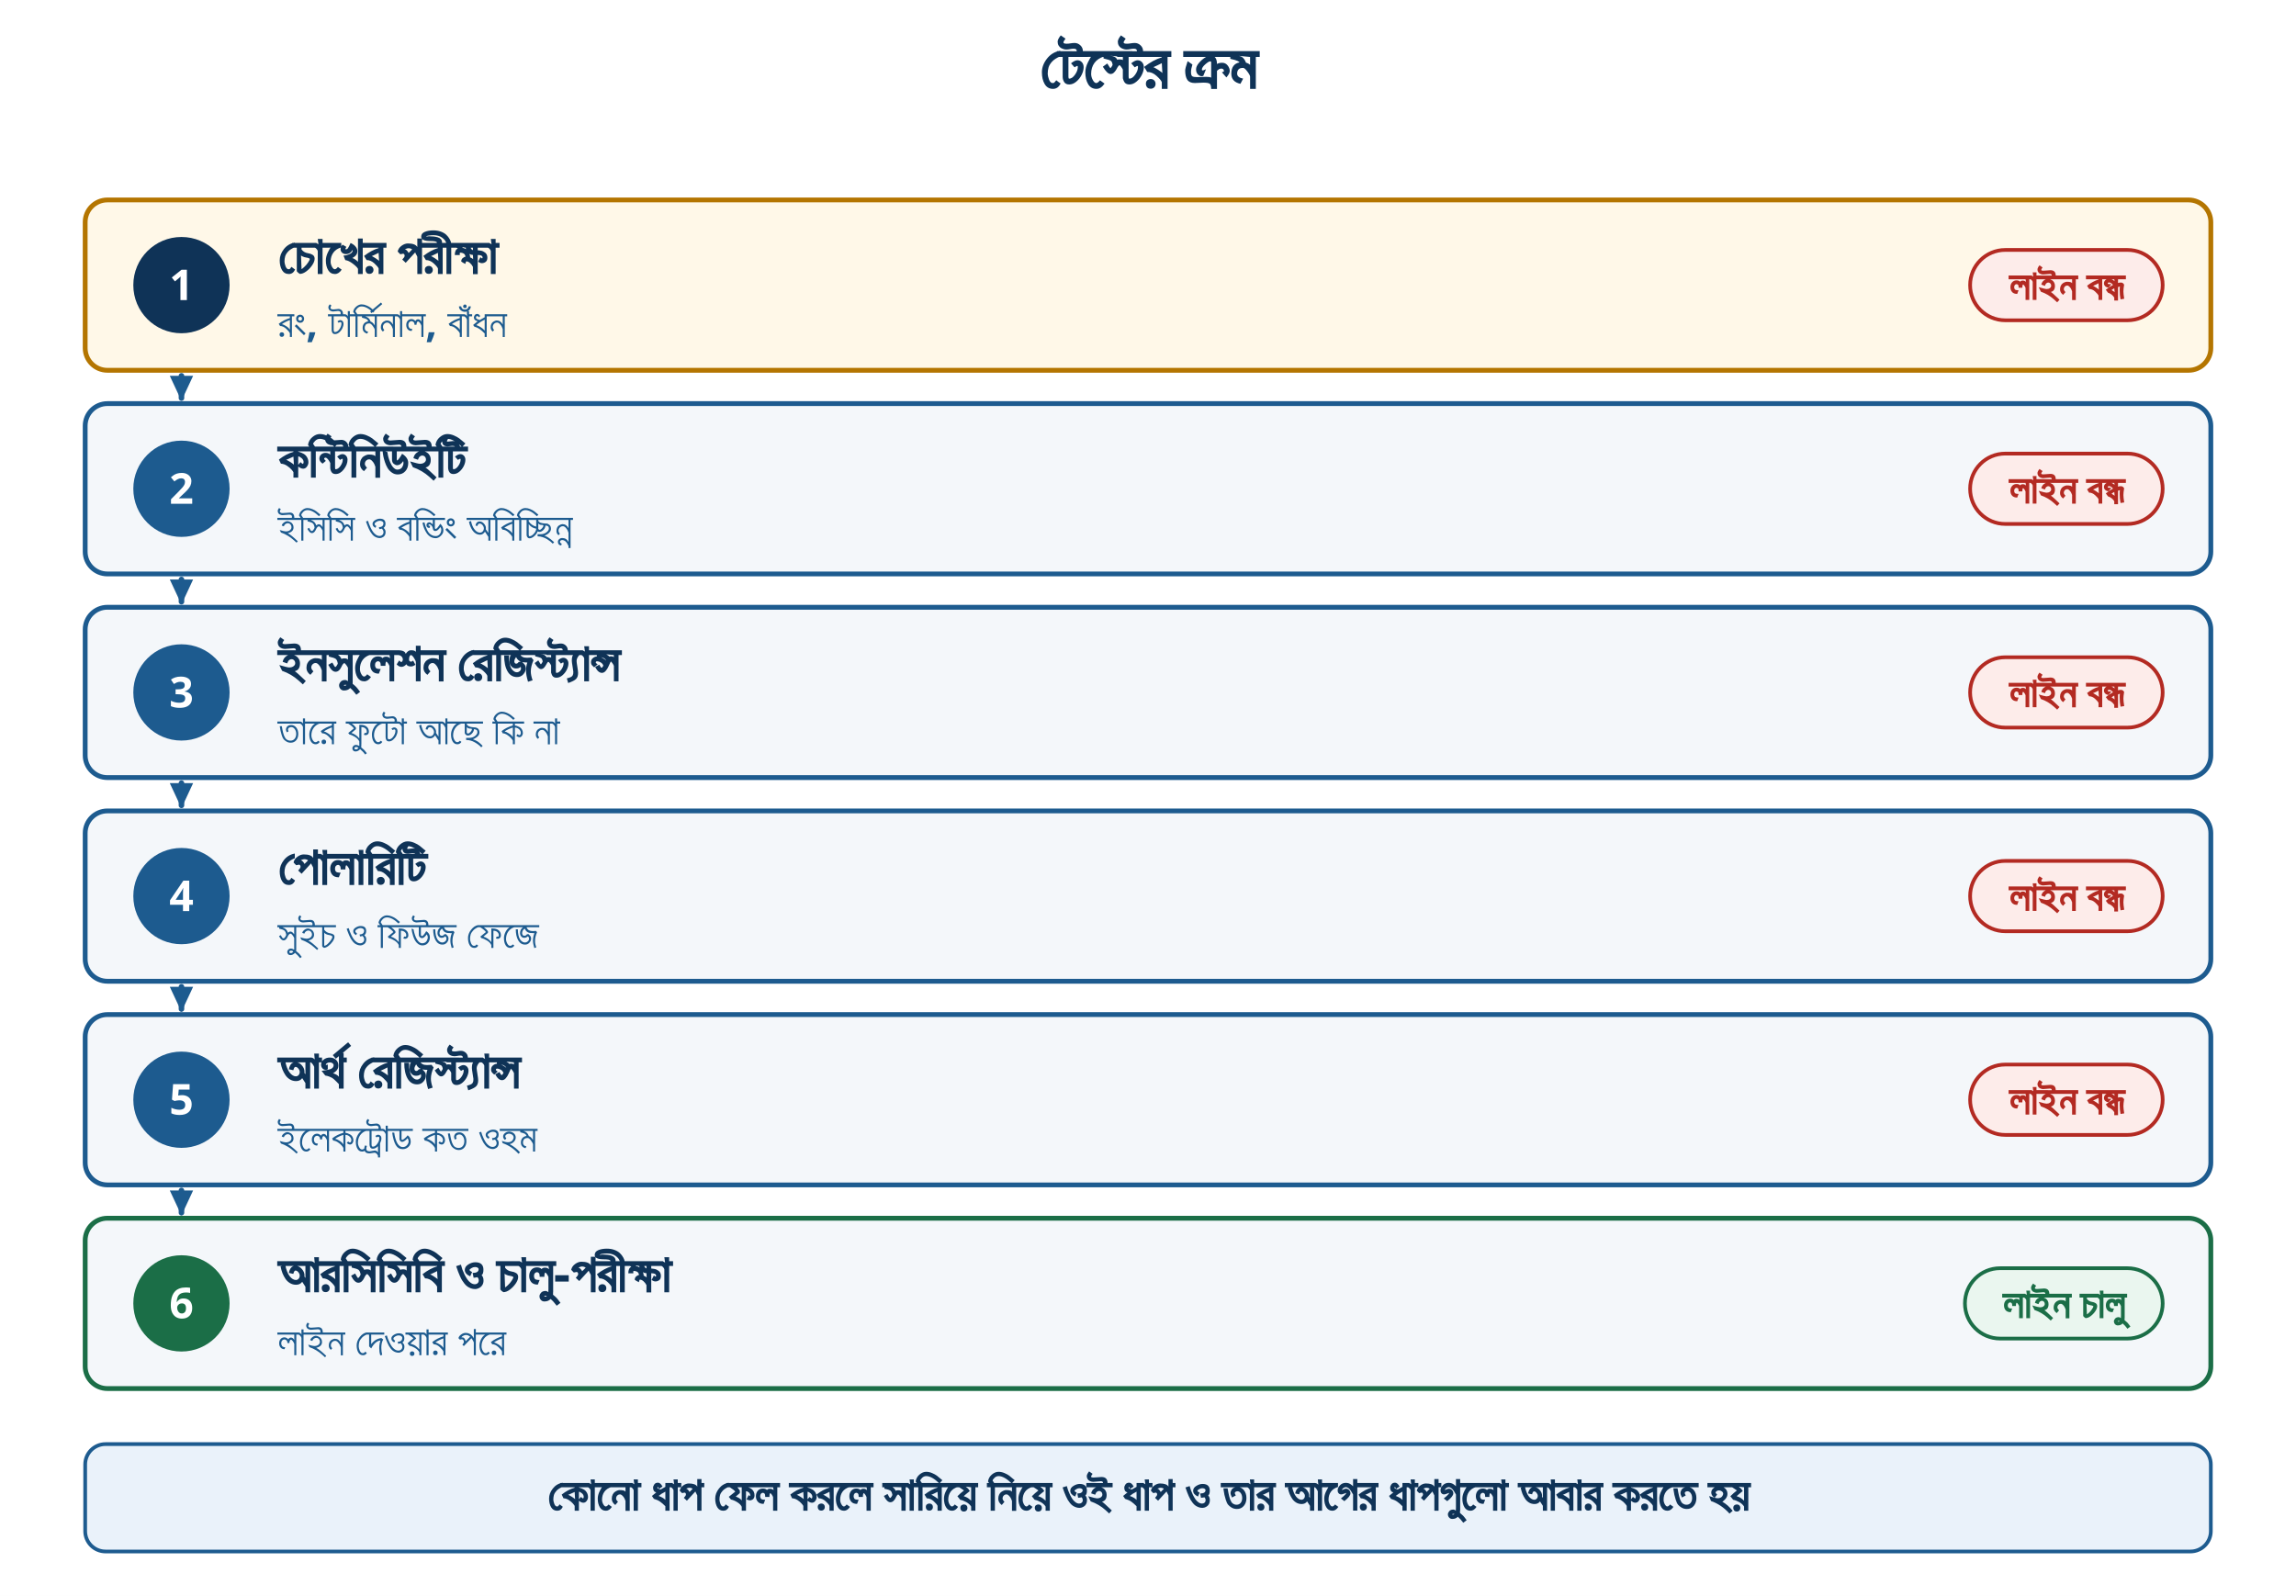
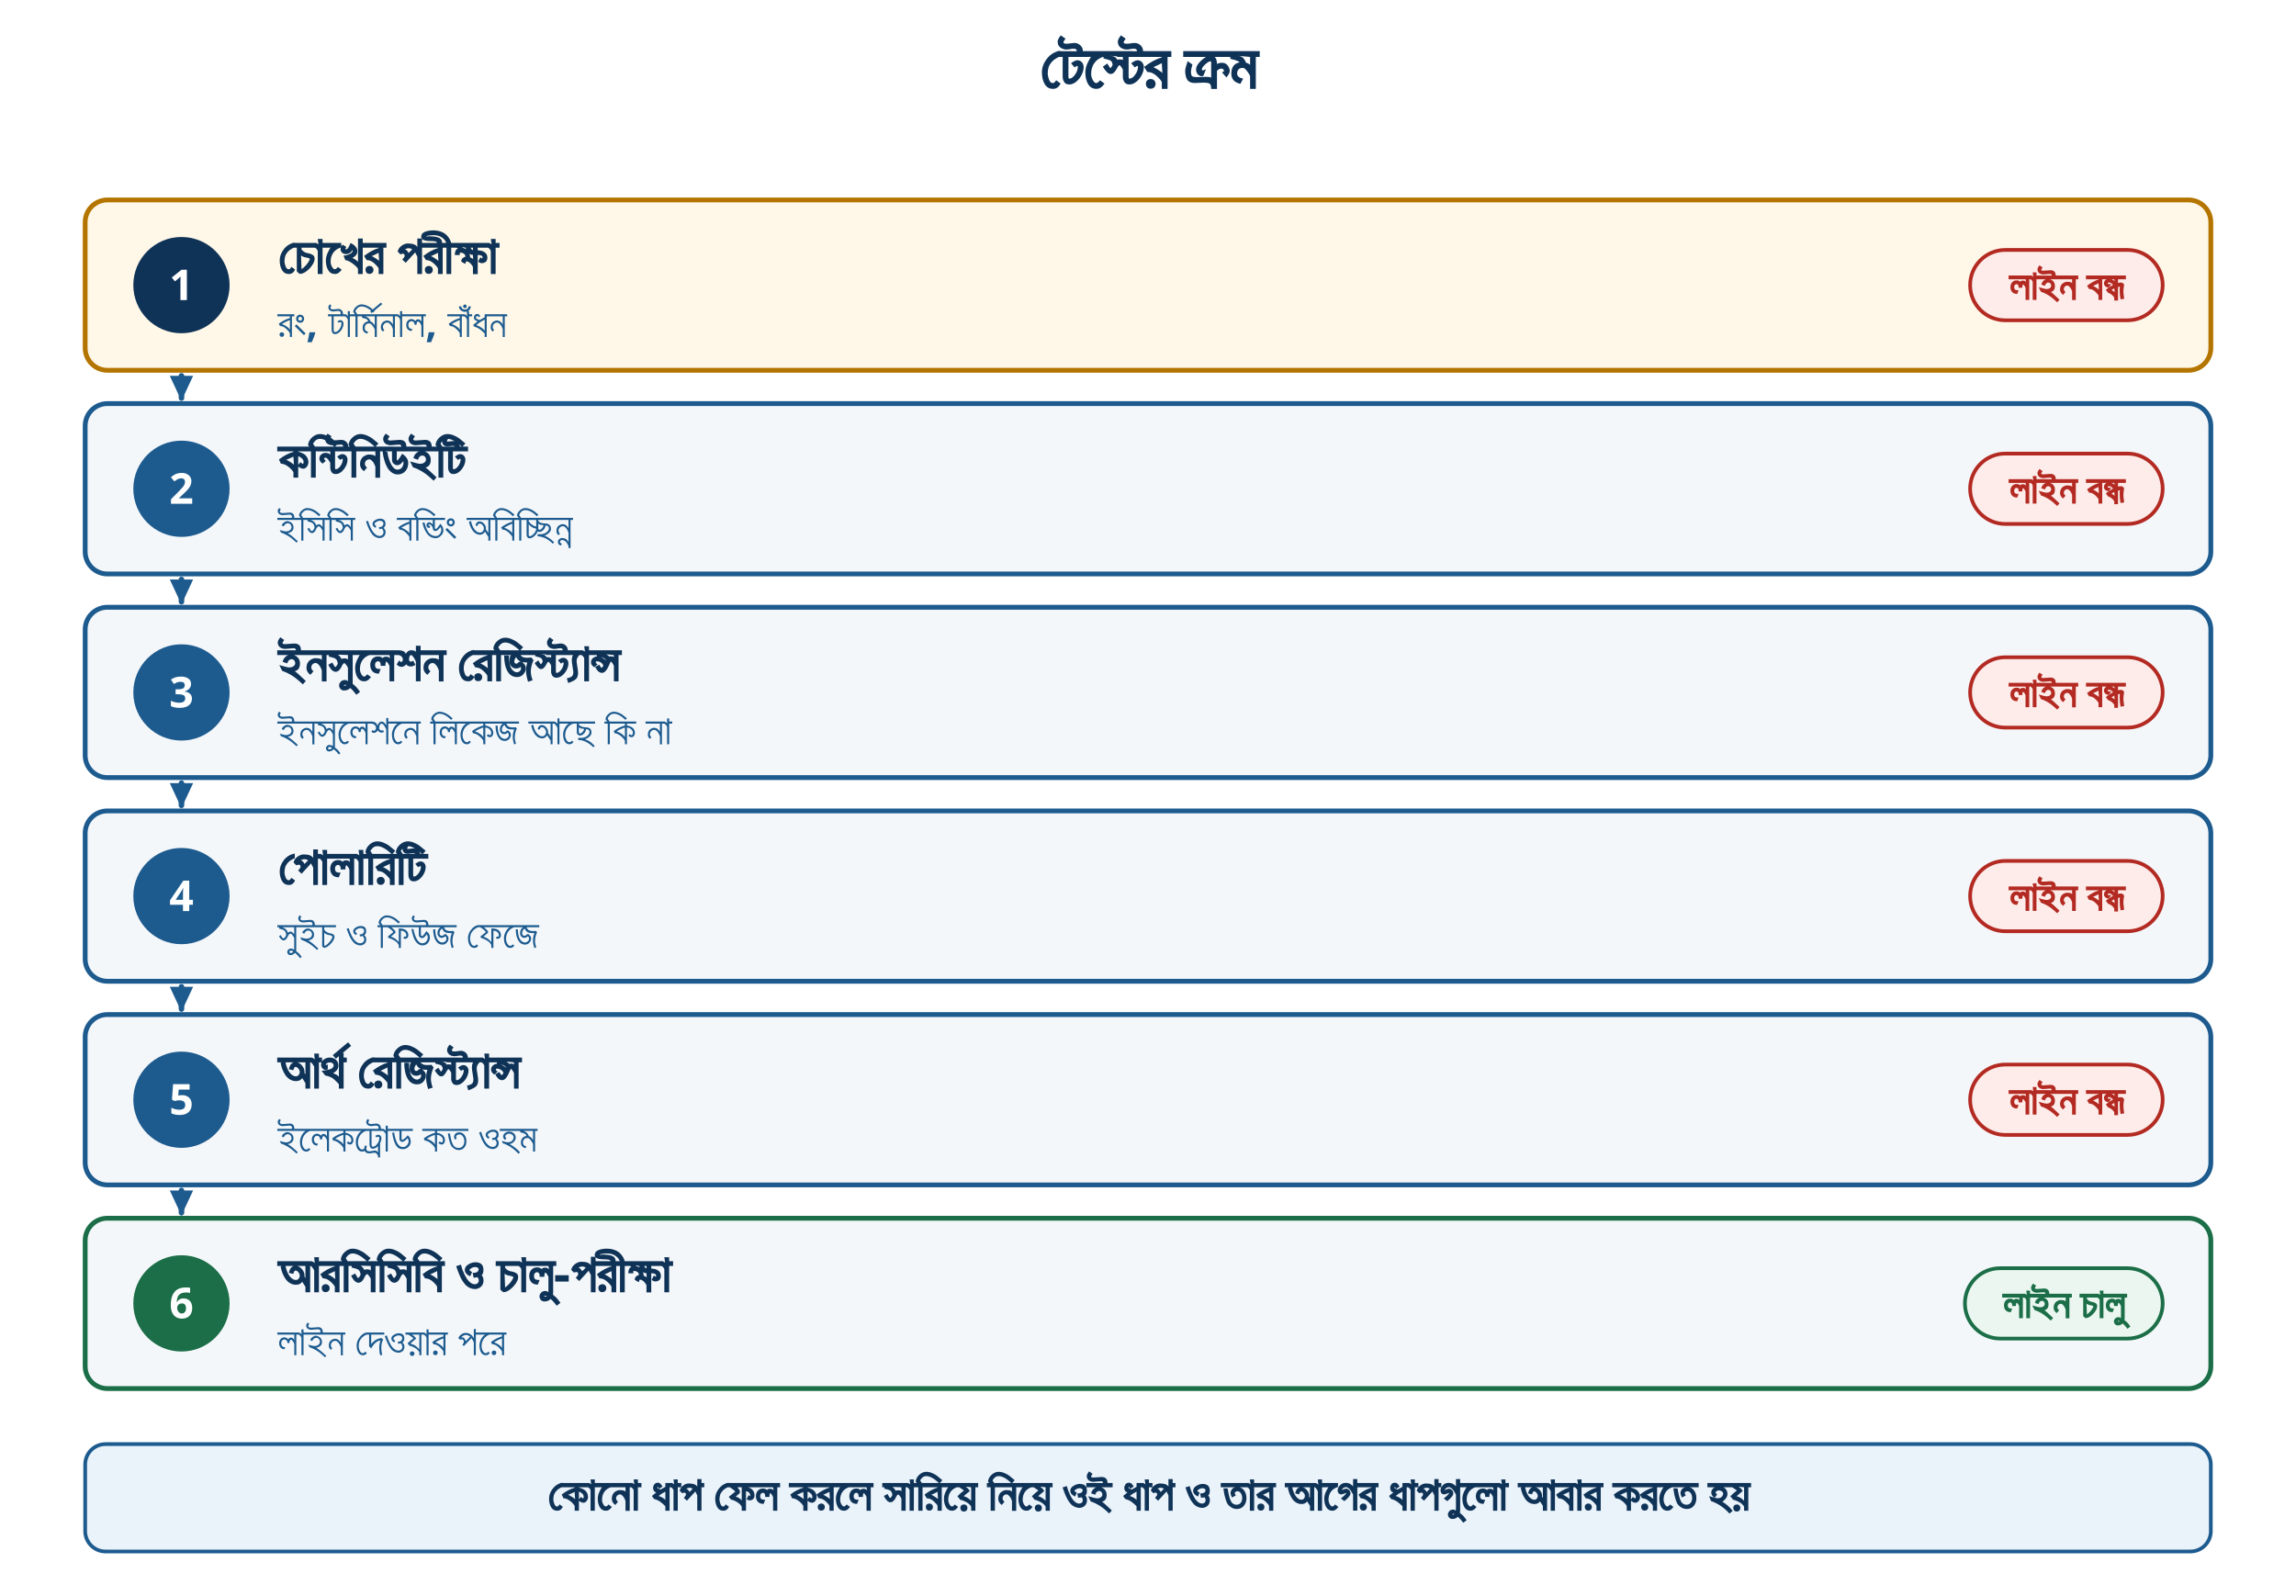
<svg xmlns="http://www.w3.org/2000/svg" width="1240" height="862" viewBox="0 0 1240 862">
  <defs>
    <marker id="ar" viewBox="0 0 10 10" refX="8.5" refY="5" markerUnits="userSpaceOnUse" markerWidth="15" markerHeight="15" orient="auto-start-reverse">
      <path d="M 0.5 0.8 L 9.5 5 L 0.5 9.2 z" fill="#1D5B8F" />
    </marker>
  </defs>
  <rect width="1240" height="862" fill="#FFFFFF" />
  <text x="620.0" y="48.0" font-family="Kalpurush" font-size="34" font-weight="700" fill="#0F3357" text-anchor="middle">টেস্টের ক্রম</text>
  <rect x="46.0" y="108.0" width="1148.0" height="92.0" rx="12" fill="#FFF8E8" stroke="#B47500" stroke-width="2.6" />
  <circle cx="98.0" cy="154.0" r="26.0" fill="#0F3357" stroke="none" stroke-width="2" />
  <text x="98.0" y="162.1" font-family="Kalpurush" font-size="23" font-weight="700" fill="#FFFFFF" text-anchor="middle">1</text>
  <text x="150.0" y="148.0" font-family="Kalpurush" font-size="28" font-weight="700" fill="#0F3357" text-anchor="start">চোখের পরীক্ষা</text>
  <text x="150.0" y="182.0" font-family="Kalpurush" font-size="22" font-weight="600" fill="#1D5B8F" text-anchor="start">রং, টার্মিনাল, বাঁধন</text>
  <rect x="1064.0" y="135.0" width="104.0" height="38.0" rx="19" fill="#FDECEA" stroke="#B32A22" stroke-width="2" />
  <text x="1116.0" y="162.0" font-family="Kalpurush" font-size="22" font-weight="700" fill="#B32A22" text-anchor="middle">লাইন বন্ধ</text>
  <line x1="98.0" y1="203.0" x2="98.0" y2="215.0" stroke="#1D5B8F" stroke-width="3" stroke-linecap="round" marker-end="url(#ar)" />
  <rect x="46.0" y="218.0" width="1148.0" height="92.0" rx="12" fill="#F4F7FA" stroke="#1D5B8F" stroke-width="2.6" />
  <circle cx="98.0" cy="264.0" r="26.0" fill="#1D5B8F" stroke="none" stroke-width="2" />
  <text x="98.0" y="272.1" font-family="Kalpurush" font-size="23" font-weight="700" fill="#FFFFFF" text-anchor="middle">2</text>
  <text x="150.0" y="258.0" font-family="Kalpurush" font-size="28" font-weight="700" fill="#0F3357" text-anchor="start">কন্টিনিউইটি</text>
  <text x="150.0" y="292.0" font-family="Kalpurush" font-size="22" font-weight="600" fill="#1D5B8F" text-anchor="start">ইসিসি ও বন্ডিং অবিচ্ছিন্ন</text>
  <rect x="1064.0" y="245.0" width="104.0" height="38.0" rx="19" fill="#FDECEA" stroke="#B32A22" stroke-width="2" />
  <text x="1116.0" y="272.0" font-family="Kalpurush" font-size="22" font-weight="700" fill="#B32A22" text-anchor="middle">লাইন বন্ধ</text>
  <line x1="98.0" y1="313.0" x2="98.0" y2="325.0" stroke="#1D5B8F" stroke-width="3" stroke-linecap="round" marker-end="url(#ar)" />
  <rect x="46.0" y="328.0" width="1148.0" height="92.0" rx="12" fill="#F4F7FA" stroke="#1D5B8F" stroke-width="2.6" />
  <circle cx="98.0" cy="374.0" r="26.0" fill="#1D5B8F" stroke="none" stroke-width="2" />
  <text x="98.0" y="382.1" font-family="Kalpurush" font-size="23" font-weight="700" fill="#FFFFFF" text-anchor="middle">3</text>
  <text x="150.0" y="368.0" font-family="Kalpurush" font-size="28" font-weight="700" fill="#0F3357" text-anchor="start">ইনসুলেশন রেজিস্ট্যান্স</text>
-   <text x="150.0" y="402.0" font-family="Kalpurush" font-size="22" font-weight="600" fill="#1D5B8F" text-anchor="start">তারে ফুটো আছে কি না</text>
+   <text x="150.0" y="402.0" font-family="Kalpurush" font-size="22" font-weight="600" fill="#1D5B8F" text-anchor="start">ইনসুলেশনে লিকেজ আছে কি না</text>
  <rect x="1064.0" y="355.0" width="104.0" height="38.0" rx="19" fill="#FDECEA" stroke="#B32A22" stroke-width="2" />
  <text x="1116.0" y="382.0" font-family="Kalpurush" font-size="22" font-weight="700" fill="#B32A22" text-anchor="middle">লাইন বন্ধ</text>
  <line x1="98.0" y1="423.0" x2="98.0" y2="435.0" stroke="#1D5B8F" stroke-width="3" stroke-linecap="round" marker-end="url(#ar)" />
  <rect x="46.0" y="438.0" width="1148.0" height="92.0" rx="12" fill="#F4F7FA" stroke="#1D5B8F" stroke-width="2.6" />
  <circle cx="98.0" cy="484.0" r="26.0" fill="#1D5B8F" stroke="none" stroke-width="2" />
  <text x="98.0" y="492.1" font-family="Kalpurush" font-size="23" font-weight="700" fill="#FFFFFF" text-anchor="middle">4</text>
  <text x="150.0" y="478.0" font-family="Kalpurush" font-size="28" font-weight="700" fill="#0F3357" text-anchor="start">পোলারিটি</text>
  <text x="150.0" y="512.0" font-family="Kalpurush" font-size="22" font-weight="600" fill="#1D5B8F" text-anchor="start">সুইচ ও ফিউজ ফেজে</text>
  <rect x="1064.0" y="465.0" width="104.0" height="38.0" rx="19" fill="#FDECEA" stroke="#B32A22" stroke-width="2" />
  <text x="1116.0" y="492.0" font-family="Kalpurush" font-size="22" font-weight="700" fill="#B32A22" text-anchor="middle">লাইন বন্ধ</text>
  <line x1="98.0" y1="533.0" x2="98.0" y2="545.0" stroke="#1D5B8F" stroke-width="3" stroke-linecap="round" marker-end="url(#ar)" />
  <rect x="46.0" y="548.0" width="1148.0" height="92.0" rx="12" fill="#F4F7FA" stroke="#1D5B8F" stroke-width="2.6" />
  <circle cx="98.0" cy="594.0" r="26.0" fill="#1D5B8F" stroke="none" stroke-width="2" />
  <text x="98.0" y="602.0" font-family="Kalpurush" font-size="23" font-weight="700" fill="#FFFFFF" text-anchor="middle">5</text>
  <text x="150.0" y="588.0" font-family="Kalpurush" font-size="28" font-weight="700" fill="#0F3357" text-anchor="start">আর্থ রেজিস্ট্যান্স</text>
  <text x="150.0" y="622.0" font-family="Kalpurush" font-size="22" font-weight="600" fill="#1D5B8F" text-anchor="start">ইলেকট্রোড কত ওহম</text>
  <rect x="1064.0" y="575.0" width="104.0" height="38.0" rx="19" fill="#FDECEA" stroke="#B32A22" stroke-width="2" />
  <text x="1116.0" y="602.0" font-family="Kalpurush" font-size="22" font-weight="700" fill="#B32A22" text-anchor="middle">লাইন বন্ধ</text>
  <line x1="98.0" y1="643.0" x2="98.0" y2="655.0" stroke="#1D5B8F" stroke-width="3" stroke-linecap="round" marker-end="url(#ar)" />
  <rect x="46.0" y="658.0" width="1148.0" height="92.0" rx="12" fill="#F4F7FA" stroke="#1B6E47" stroke-width="2.6" />
  <circle cx="98.0" cy="704.0" r="26.0" fill="#1B6E47" stroke="none" stroke-width="2" />
  <text x="98.0" y="712.0" font-family="Kalpurush" font-size="23" font-weight="700" fill="#FFFFFF" text-anchor="middle">6</text>
  <text x="150.0" y="698.0" font-family="Kalpurush" font-size="28" font-weight="700" fill="#0F3357" text-anchor="start">আরসিসিবি ও চালু-পরীক্ষা</text>
  <text x="150.0" y="732.0" font-family="Kalpurush" font-size="22" font-weight="600" fill="#1D5B8F" text-anchor="start">লাইন দেওয়ার পরে</text>
  <rect x="1061.2" y="685.0" width="106.8" height="38.0" rx="19" fill="#EAF6EF" stroke="#1B6E47" stroke-width="2" />
  <text x="1114.6" y="712.0" font-family="Kalpurush" font-size="22" font-weight="700" fill="#1B6E47" text-anchor="middle">লাইন চালু</text>
  <rect x="46.0" y="780.0" width="1148.0" height="58.0" rx="11" fill="#EAF2FA" stroke="#1D5B8F" stroke-width="2" />
  <text x="620.0" y="816.0" font-family="Kalpurush" font-size="25" font-weight="700" fill="#0F3357" text-anchor="middle">কোনো ধাপ ফেল করলে সারিয়ে নিয়ে ওই ধাপ ও তার আগের ধাপগুলো আবার করতে হয়</text>
</svg>
